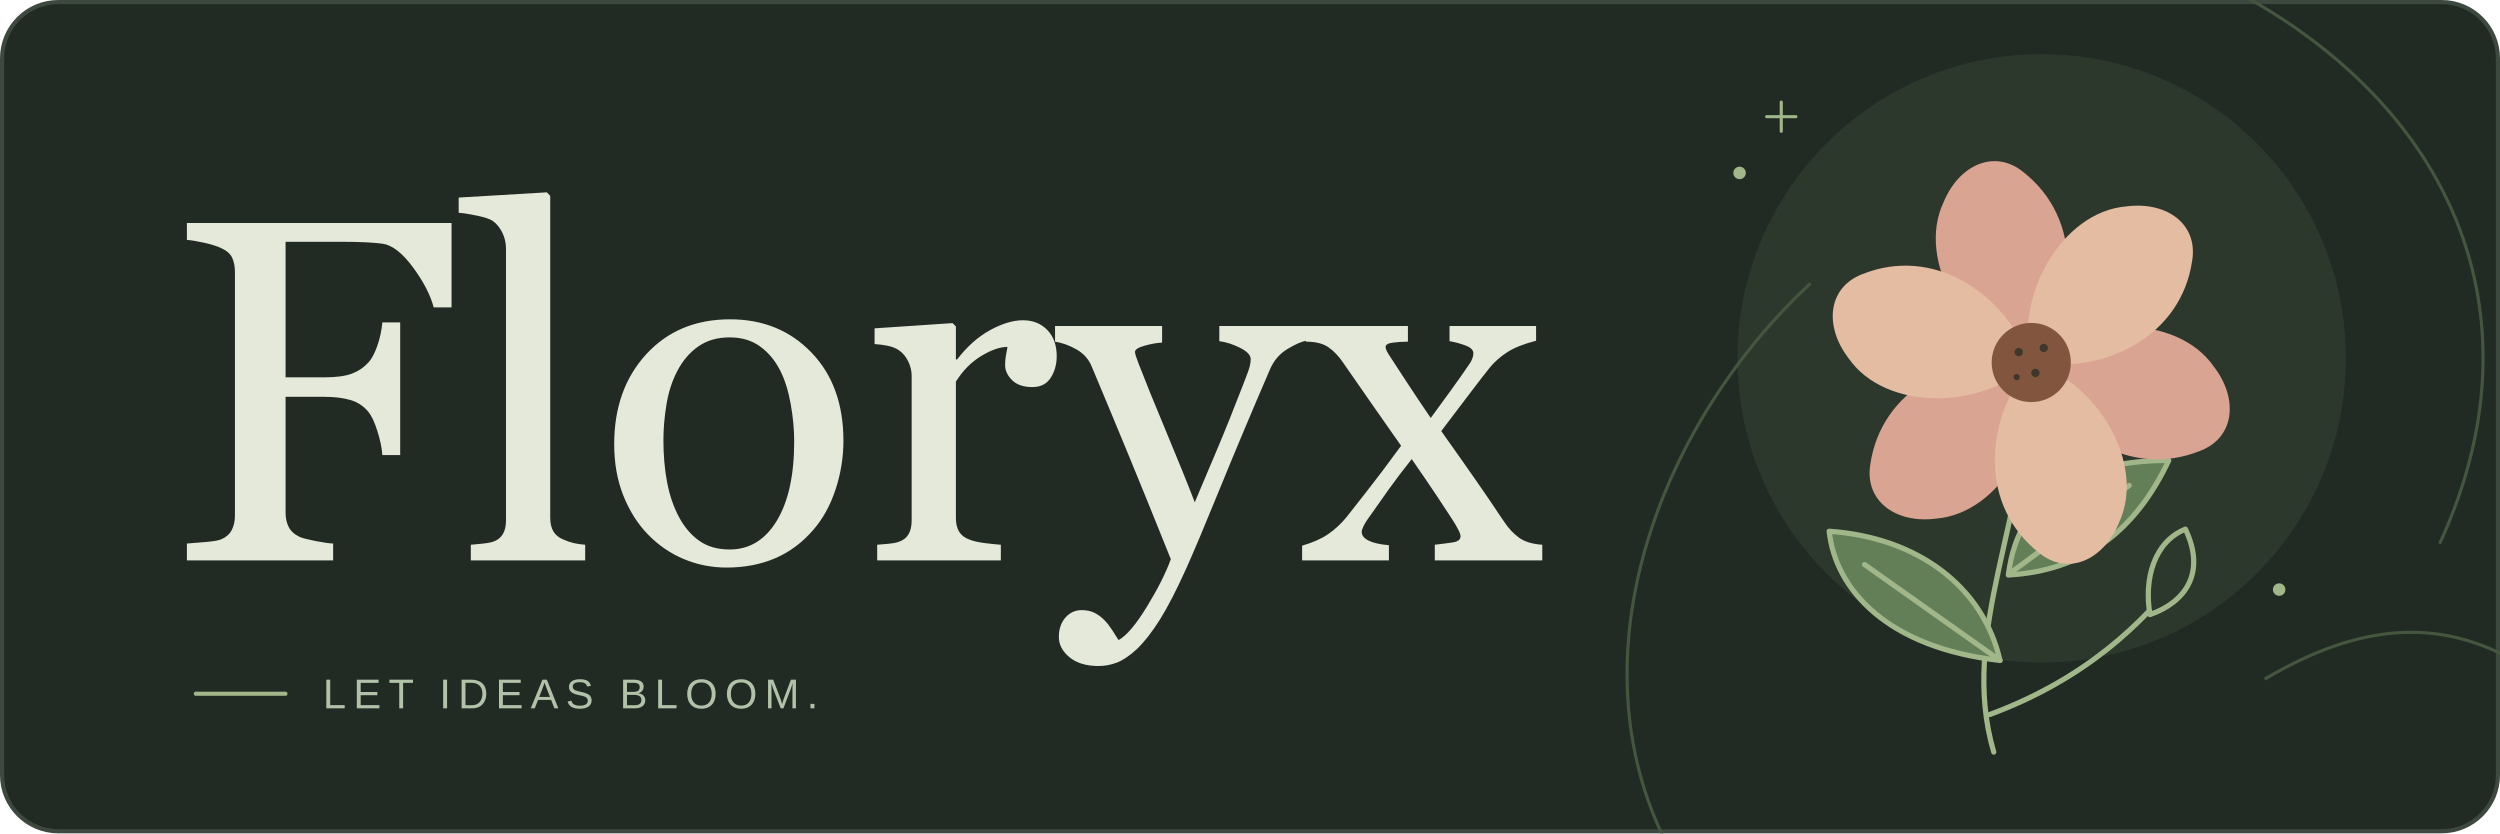
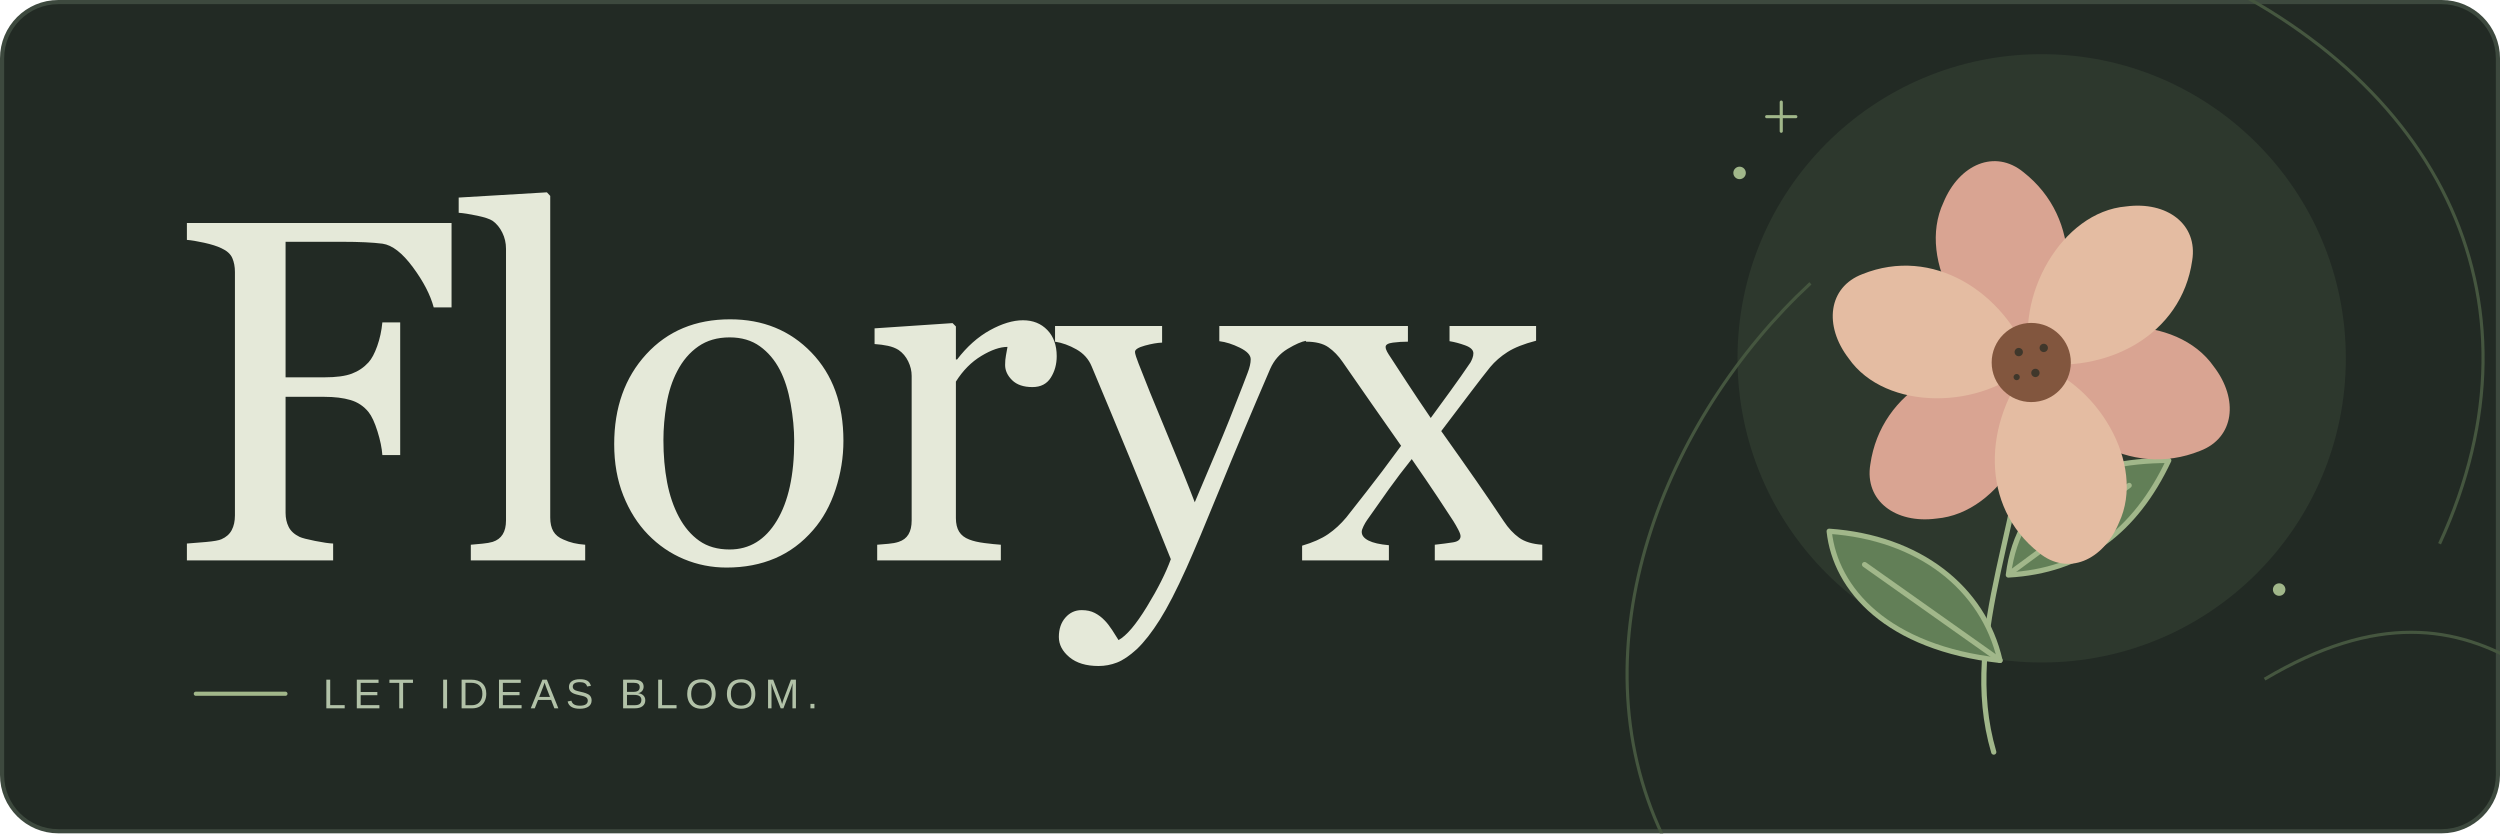
<svg xmlns="http://www.w3.org/2000/svg" width="1200" height="400" viewBox="0 0 1200 400" role="img" aria-labelledby="title description">
  <defs>
    <path id="wordmark" d="M397.699,90.369 L388.964,90.369 C387.333,84.236 383.936,77.675 378.773,70.687 C373.61,63.699 368.66,59.855 363.924,59.157 C361.517,58.846 358.663,58.613 355.363,58.458 C352.064,58.303 348.317,58.225 344.125,58.225 L316.406,58.225 L316.406,124.61 L335.437,124.61 C341.196,124.61 345.671,124.009 348.862,122.805 C352.054,121.602 354.778,119.758 357.036,117.273 C358.592,115.565 360.013,112.906 361.297,109.295 C362.581,105.685 363.418,101.822 363.807,97.707 L372.542,97.707 L372.542,162.695 L363.807,162.695 C363.574,159.278 362.777,155.396 361.414,151.048 C360.052,146.7 358.592,143.556 357.036,141.614 C354.7,138.742 351.762,136.781 348.221,135.733 C344.68,134.685 340.418,134.161 335.437,134.161 L316.406,134.161 L316.406,191.02 C316.406,193.578 316.91,195.865 317.92,197.881 C318.929,199.897 320.715,201.525 323.277,202.765 C324.442,203.307 326.965,203.966 330.847,204.741 C334.73,205.516 337.68,205.942 339.699,206.02 L339.699,214.289 L268.072,214.289 L268.072,206.02 C270.402,205.865 273.507,205.612 277.39,205.263 C281.272,204.914 283.795,204.467 284.96,203.924 C287.289,202.914 288.978,201.42 290.026,199.44 C291.074,197.46 291.598,195.072 291.598,192.277 L291.598,73.016 C291.598,70.454 291.171,68.183 290.317,66.203 C289.463,64.223 287.677,62.612 284.96,61.369 C282.863,60.36 280.049,59.467 276.516,58.691 C272.983,57.914 270.169,57.448 268.072,57.293 L268.072,49.024 L397.699,49.024 Z M463.153,214.289 L407.133,214.289 L407.133,206.602 C408.918,206.447 410.821,206.272 412.839,206.078 C414.858,205.884 416.527,205.592 417.847,205.203 C420.021,204.504 421.652,203.281 422.739,201.533 C423.826,199.784 424.369,197.511 424.369,194.714 L424.369,61.615 C424.369,58.818 423.768,56.195 422.564,53.747 C421.361,51.3 419.789,49.377 417.847,47.98 C416.45,47.047 413.888,46.192 410.161,45.415 C406.434,44.638 403.444,44.171 401.193,44.016 L401.193,36.562 L444.402,34 L446.032,35.747 L446.032,193.325 C446.032,196.043 446.537,198.275 447.546,200.022 C448.556,201.769 450.186,203.108 452.438,204.04 C454.146,204.817 455.835,205.399 457.504,205.787 C459.173,206.175 461.056,206.447 463.153,206.602 Z M589.635,155.707 C589.635,163.782 588.352,171.721 585.788,179.524 C583.223,187.327 579.57,193.946 574.829,199.382 C569.465,205.593 563.247,210.213 556.174,213.241 C549.101,216.269 541.173,217.783 532.39,217.783 C525.084,217.783 518.128,216.405 511.521,213.649 C504.915,210.892 499.047,206.874 493.916,201.594 C488.864,196.392 484.842,190.045 481.85,182.552 C478.858,175.06 477.361,166.655 477.361,157.337 C477.361,139.402 482.588,124.727 493.042,113.313 C503.497,101.9 517.195,96.193 534.139,96.193 C550.228,96.193 563.499,101.608 573.953,112.44 C584.408,123.271 589.635,137.693 589.635,155.707 Z M565.526,155.94 C565.526,150.117 564.943,143.963 563.776,137.48 C562.61,130.997 560.86,125.503 558.525,121 C556.036,116.186 552.769,112.323 548.724,109.412 C544.679,106.5 539.74,105.044 533.906,105.044 C527.916,105.044 522.802,106.519 518.563,109.47 C514.324,112.42 510.882,116.458 508.238,121.582 C505.748,126.319 503.998,131.715 502.987,137.771 C501.975,143.827 501.47,149.689 501.47,155.357 C501.47,162.811 502.073,169.702 503.279,176.03 C504.485,182.358 506.41,188.007 509.055,192.976 C511.699,197.945 515.025,201.847 519.031,204.681 C523.037,207.515 527.995,208.932 533.906,208.932 C543.629,208.932 551.33,204.234 557.009,194.839 C562.687,185.444 565.526,172.478 565.526,155.94 Z M694.104,114.245 C694.104,118.205 693.134,121.718 691.193,124.785 C689.252,127.852 686.262,129.386 682.225,129.386 C677.877,129.386 674.558,128.26 672.267,126.008 C669.977,123.756 668.831,121.272 668.831,118.554 C668.831,116.846 668.967,115.293 669.239,113.896 C669.511,112.498 669.763,111.1 669.996,109.703 C666.347,109.703 662.076,111.178 657.185,114.129 C652.293,117.079 648.139,121.272 644.723,126.707 L644.723,193.558 C644.723,196.276 645.247,198.489 646.295,200.197 C647.343,201.905 648.993,203.186 651.245,204.04 C653.186,204.817 655.69,205.399 658.757,205.787 C661.824,206.175 664.483,206.447 666.735,206.602 L666.735,214.289 L606.173,214.289 L606.173,206.602 C607.958,206.447 609.803,206.292 611.705,206.137 C613.607,205.981 615.257,205.671 616.655,205.207 C618.829,204.509 620.44,203.288 621.488,201.543 C622.536,199.797 623.06,197.529 623.06,194.737 L623.06,123.893 C623.06,121.489 622.497,119.124 621.371,116.797 C620.246,114.471 618.673,112.61 616.655,111.213 C615.179,110.283 613.432,109.604 611.414,109.178 C609.395,108.751 607.221,108.461 604.892,108.305 L604.892,100.619 L643.092,98.056 L644.723,99.687 L644.723,115.876 L645.305,115.876 C650.119,109.586 655.477,104.811 661.377,101.55 C667.278,98.289 672.675,96.659 677.566,96.659 C682.458,96.659 686.437,98.25 689.504,101.434 C692.571,104.617 694.104,108.888 694.104,114.245 Z M695.153,251.791 C695.153,247.909 696.22,244.745 698.354,242.299 C700.489,239.853 703.148,238.631 706.331,238.631 C708.815,238.631 710.949,239.093 712.735,240.017 C714.521,240.942 716.113,242.135 717.51,243.599 C718.674,244.755 719.916,246.334 721.235,248.337 C722.555,250.34 723.604,251.996 724.38,253.305 C728.261,251.214 732.899,245.752 738.294,236.921 C743.689,228.089 747.59,220.343 749.997,213.681 C742.623,195.285 735.948,178.829 729.97,164.314 C723.993,149.798 717.745,134.778 711.225,119.253 C709.75,115.681 707.265,112.906 703.771,110.926 C700.277,108.946 696.783,107.684 693.289,107.141 L693.289,99.454 L745.721,99.454 L745.721,107.606 C743.391,107.684 740.596,108.169 737.334,109.061 C734.072,109.954 732.442,110.982 732.442,112.145 C732.442,112.61 732.617,113.385 732.967,114.472 C733.317,115.558 733.725,116.683 734.19,117.846 C737.132,125.527 741.623,136.602 747.663,151.07 C753.703,165.539 758.388,177.117 761.718,185.806 C765.216,177.505 768.85,168.914 772.62,160.031 C776.39,151.148 780.607,140.655 785.272,128.552 C785.815,127.078 786.592,125.042 787.603,122.443 C788.613,119.844 789.119,117.614 789.119,115.752 C789.119,113.734 787.352,111.853 783.82,110.108 C780.287,108.363 776.929,107.296 773.745,106.908 L773.745,99.454 L816.394,99.454 L816.394,106.675 C814.064,107.063 810.997,108.402 807.193,110.693 C803.388,112.983 800.554,116.225 798.691,120.418 C789.451,141.847 781.24,161.375 774.058,179 C766.876,196.625 761.422,209.592 757.695,217.9 C752.803,228.77 748.436,237.252 744.592,243.347 C740.749,249.442 737.003,254.237 733.353,257.731 C729.782,260.992 726.54,263.185 723.629,264.311 C720.717,265.437 717.708,266 714.602,266 C708.546,266 703.79,264.564 700.335,261.691 C696.88,258.818 695.153,255.518 695.153,251.791 Z M931.928,214.289 L879.285,214.289 L879.285,206.602 C882.794,206.214 885.774,205.826 888.227,205.438 C890.679,205.05 891.905,204.04 891.905,202.41 C891.905,201.711 891.517,200.624 890.741,199.149 C889.964,197.673 889.187,196.314 888.409,195.07 C886.465,192.041 883.801,187.982 880.418,182.894 C877.035,177.806 872.893,171.728 867.993,164.658 C863.95,169.708 860.217,174.621 856.795,179.399 C853.374,184.176 849.797,189.245 846.065,194.606 C845.52,195.383 844.957,196.353 844.375,197.518 C843.792,198.683 843.501,199.614 843.501,200.313 C843.501,202.021 844.61,203.438 846.827,204.564 C849.044,205.69 852.371,206.447 856.807,206.835 L856.807,214.289 L814.297,214.289 L814.297,207.068 C819.576,205.515 823.826,203.633 827.047,201.42 C830.269,199.207 833.238,196.47 835.954,193.209 C838.365,190.091 841.728,185.804 846.043,180.348 C850.359,174.893 855.937,167.488 862.78,158.134 C858.819,152.485 853.984,145.577 848.274,137.413 C842.565,129.248 837.846,122.457 834.118,117.04 C832.097,114.09 829.784,111.702 827.18,109.878 C824.576,108.053 820.903,107.141 816.161,107.141 L816.161,99.454 L866.125,99.454 L866.125,107.141 C863.647,107.141 861.208,107.296 858.806,107.606 C856.405,107.917 855.204,108.616 855.204,109.703 C855.204,110.402 855.437,111.178 855.903,112.032 C856.369,112.886 856.95,113.818 857.648,114.827 C859.354,117.466 862.009,121.541 865.614,127.053 C869.219,132.564 873.115,138.386 877.302,144.519 C880.024,140.793 883.194,136.446 886.812,131.478 C890.429,126.51 893.755,121.775 896.79,117.273 C897.1,116.73 897.411,116.05 897.721,115.235 C898.032,114.42 898.187,113.624 898.187,112.847 C898.187,111.217 896.844,109.916 894.158,108.946 C891.472,107.975 888.921,107.296 886.506,106.908 L886.506,99.454 L928.9,99.454 L928.9,106.675 C922.921,108.228 918.262,110.072 914.924,112.207 C911.585,114.342 908.751,116.807 906.422,119.602 C903.861,122.787 900.815,126.71 897.285,131.37 C893.754,136.031 888.807,142.555 882.444,150.945 C889.506,160.88 895.249,169.031 899.673,175.396 C904.097,181.761 908.559,188.32 913.06,195.072 C915.312,198.489 917.816,201.187 920.572,203.167 C923.329,205.147 927.114,206.292 931.928,206.602 Z" />
    <path id="petal" d="M0 0 C-30-13-48-56-31-82 C-21-99-3-104 9-91 C34-65 27-25 0 0Z" />
    <clipPath id="frame">
      <rect width="1200" height="400" rx="28" />
    </clipPath>
  </defs>
  <g clip-path="url(#frame)">
    <rect x="1" y="1" width="1198" height="398" rx="27" fill="#222A24" stroke="#3D493E" stroke-width="2" />
    <circle cx="980" cy="172" r="146" fill="#2D382D" />
    <g fill="none" stroke="#45563F" stroke-width="1.5">
      <path d="M798 401C755 310 799 201 869 136" />
      <path d="M1039-20C1169 32 1226 142 1171 261" />
      <path d="M1087 326C1141 294 1179 300 1212 320" />
    </g>
    <use href="#wordmark" transform="translate(-173 59) scale(.98)" fill="#E5E9D9" />
    <path d="M94 333H137" stroke="#A1B78A" stroke-width="2" stroke-linecap="round" />
    <text x="155" y="340" fill="#B2C2A8" font-family="Arial, Helvetica, sans-serif" font-size="20" letter-spacing="3.5">LET IDEAS BLOOM.</text>
    <g stroke="#A1B78A" stroke-width="2.5" stroke-linecap="round" stroke-linejoin="round">
      <path d="M957 361C940 303 974 249 975 174" fill="none" />
      <path d="M960 317C906 311 881 283 878 255C921 258 952 282 960 317Z" fill="#627F57" />
      <path d="M964 276C969 236 1000 221 1041 221C1025 255 1000 274 964 276Z" fill="#627F57" />
      <path d="M960 317L895 271M965 275L1022 233" fill="none" />
-       <path d="M955 343C1001 326 1029 299 1048 274" fill="none" />
-       <path d="M1032 295C1029 278 1034 260 1049 254C1059 275 1049 289 1032 295Z" fill="#2D382D" />
    </g>
    <g transform="translate(975 174)">
      <g fill="#D9A492">
        <use href="#petal" transform="rotate(-8)" />
        <use href="#petal" transform="rotate(112)" />
        <use href="#petal" transform="rotate(232)" />
      </g>
      <g fill="#E4BCA2">
        <use href="#petal" transform="rotate(52)" />
        <use href="#petal" transform="rotate(172)" />
        <use href="#petal" transform="rotate(292)" />
      </g>
      <circle r="19" fill="#82563E" />
      <g fill="#222A24" opacity=".7">
        <circle cx="-6" cy="-5" r="2" />
        <circle cx="6" cy="-7" r="2" />
        <circle cx="2" cy="5" r="2" />
        <circle cx="-7" cy="7" r="1.5" />
      </g>
    </g>
    <g fill="#A1B78A">
      <circle cx="835" cy="83" r="3" />
      <circle cx="1094" cy="283" r="3" />
      <path d="M855 49v14m-7-7h14" stroke="#A1B78A" stroke-width="1.5" stroke-linecap="round" />
    </g>
  </g>
</svg>
